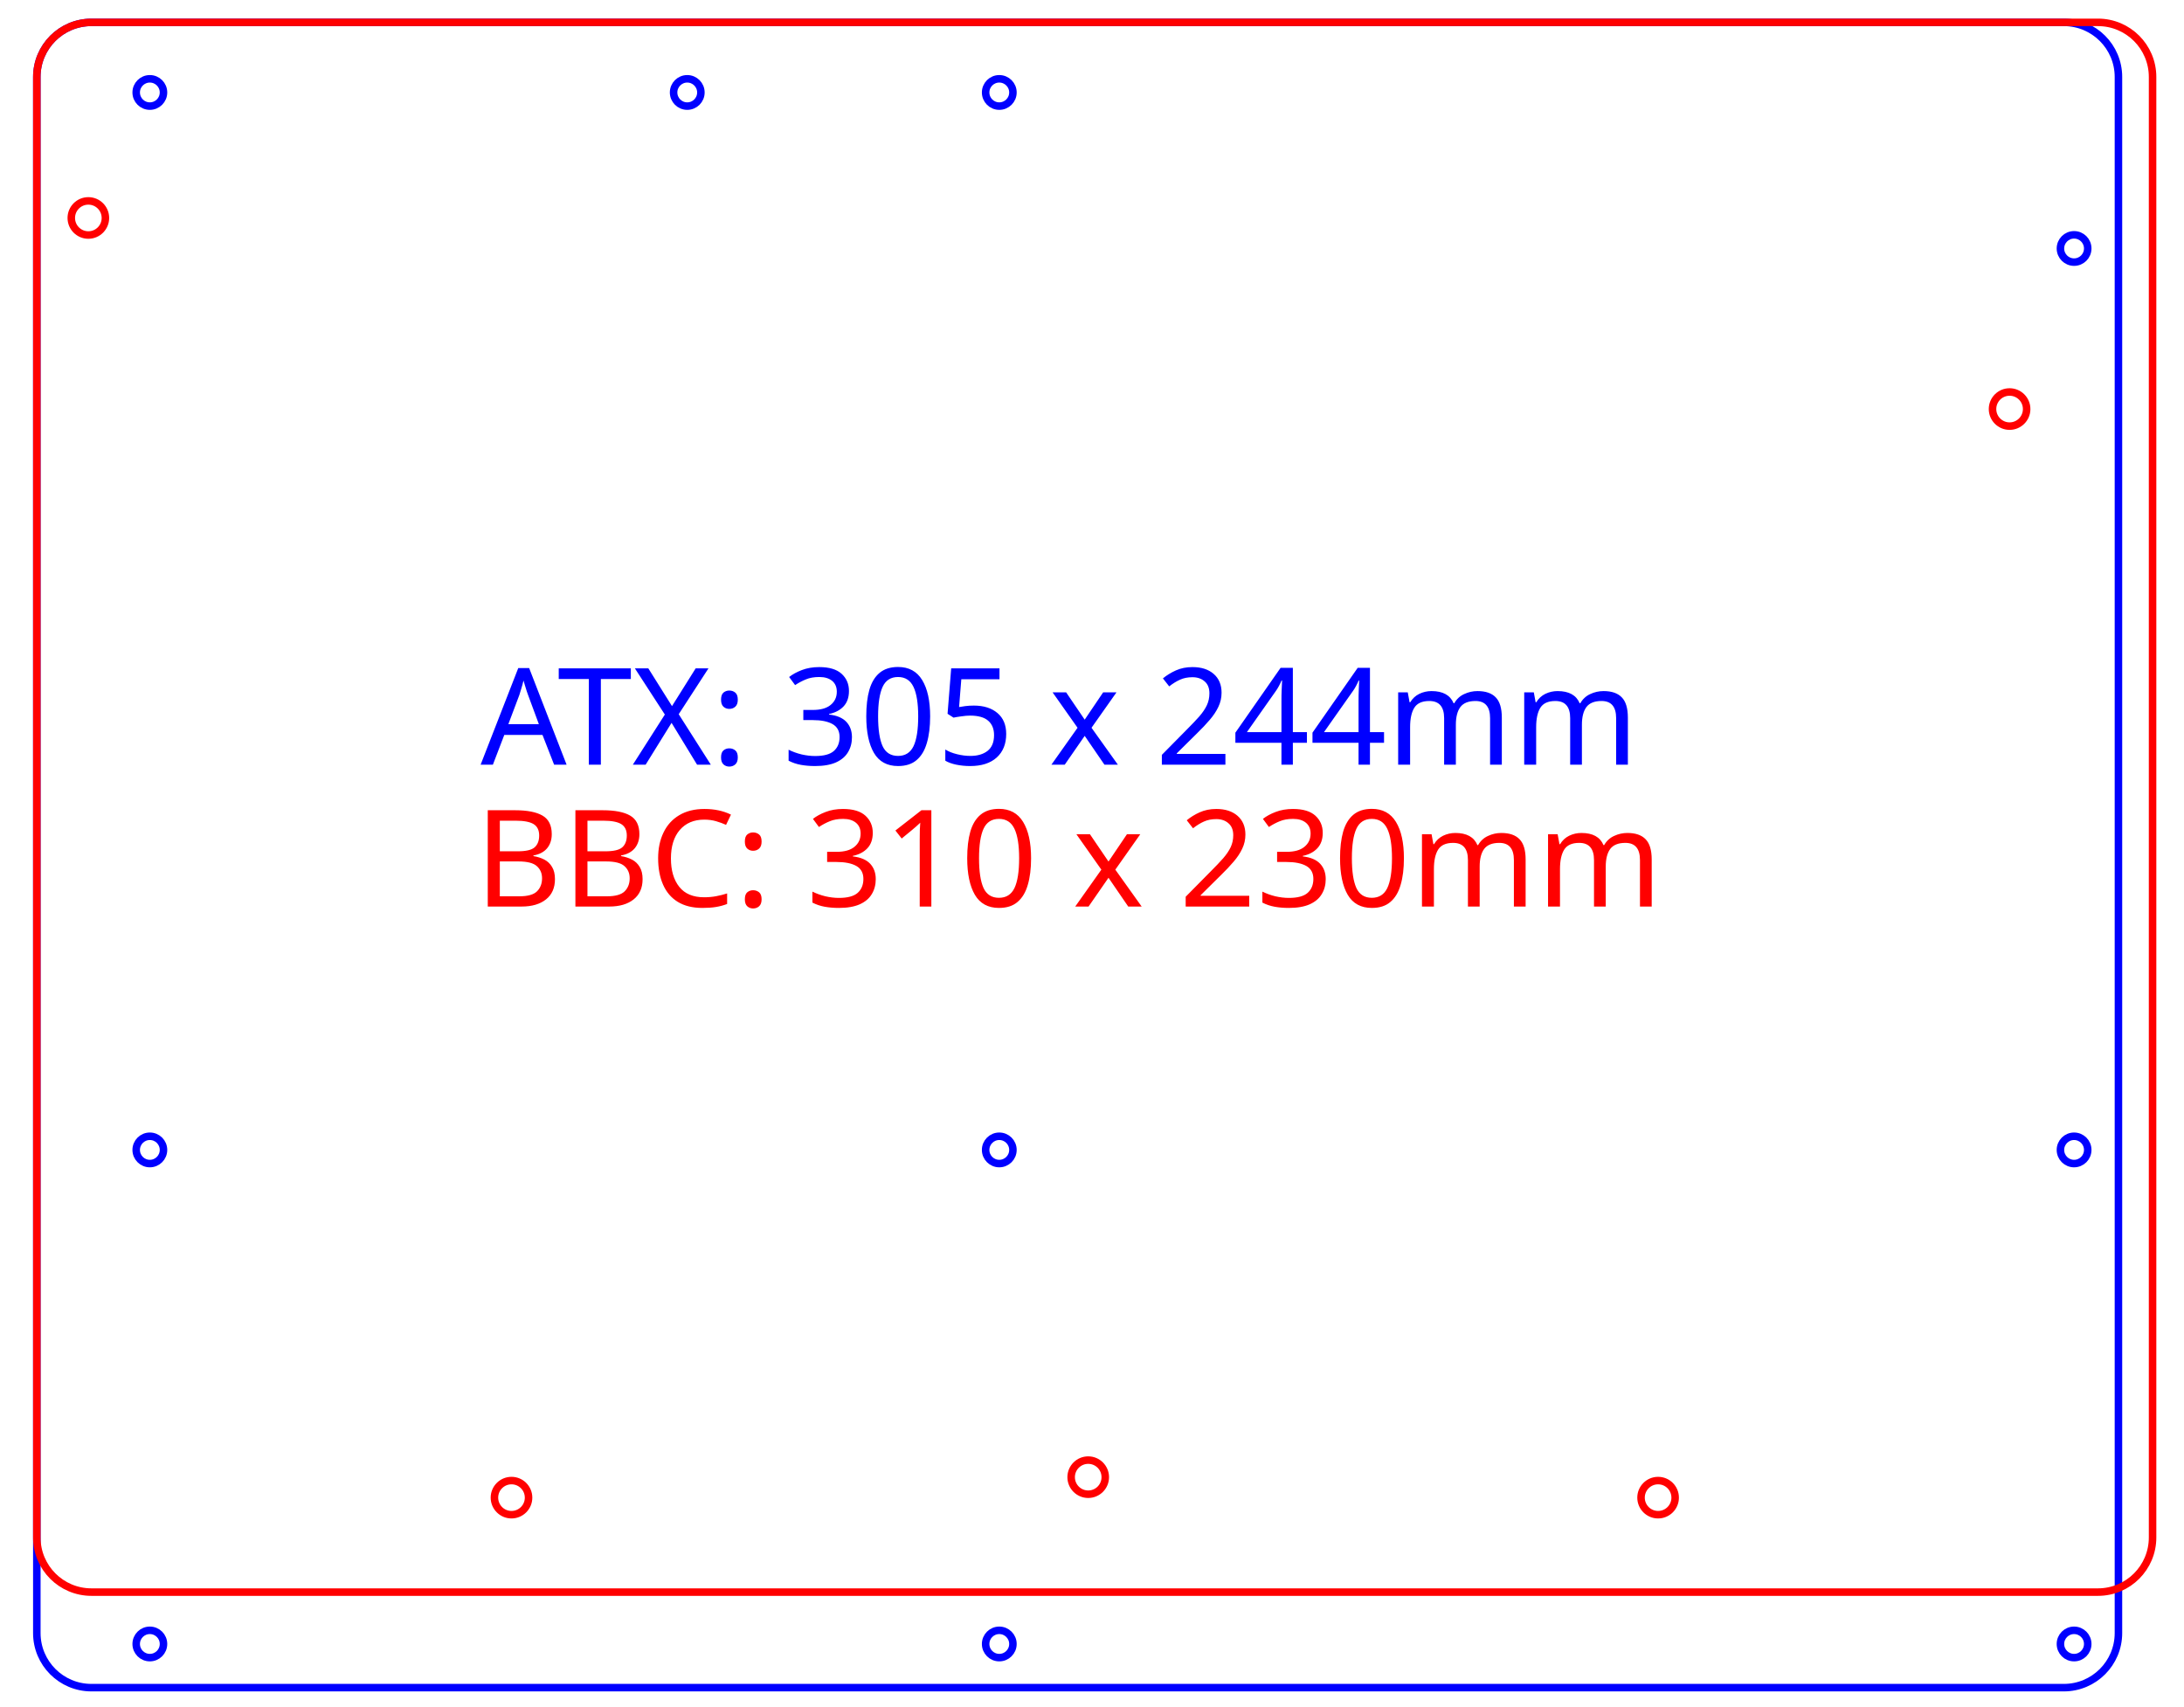
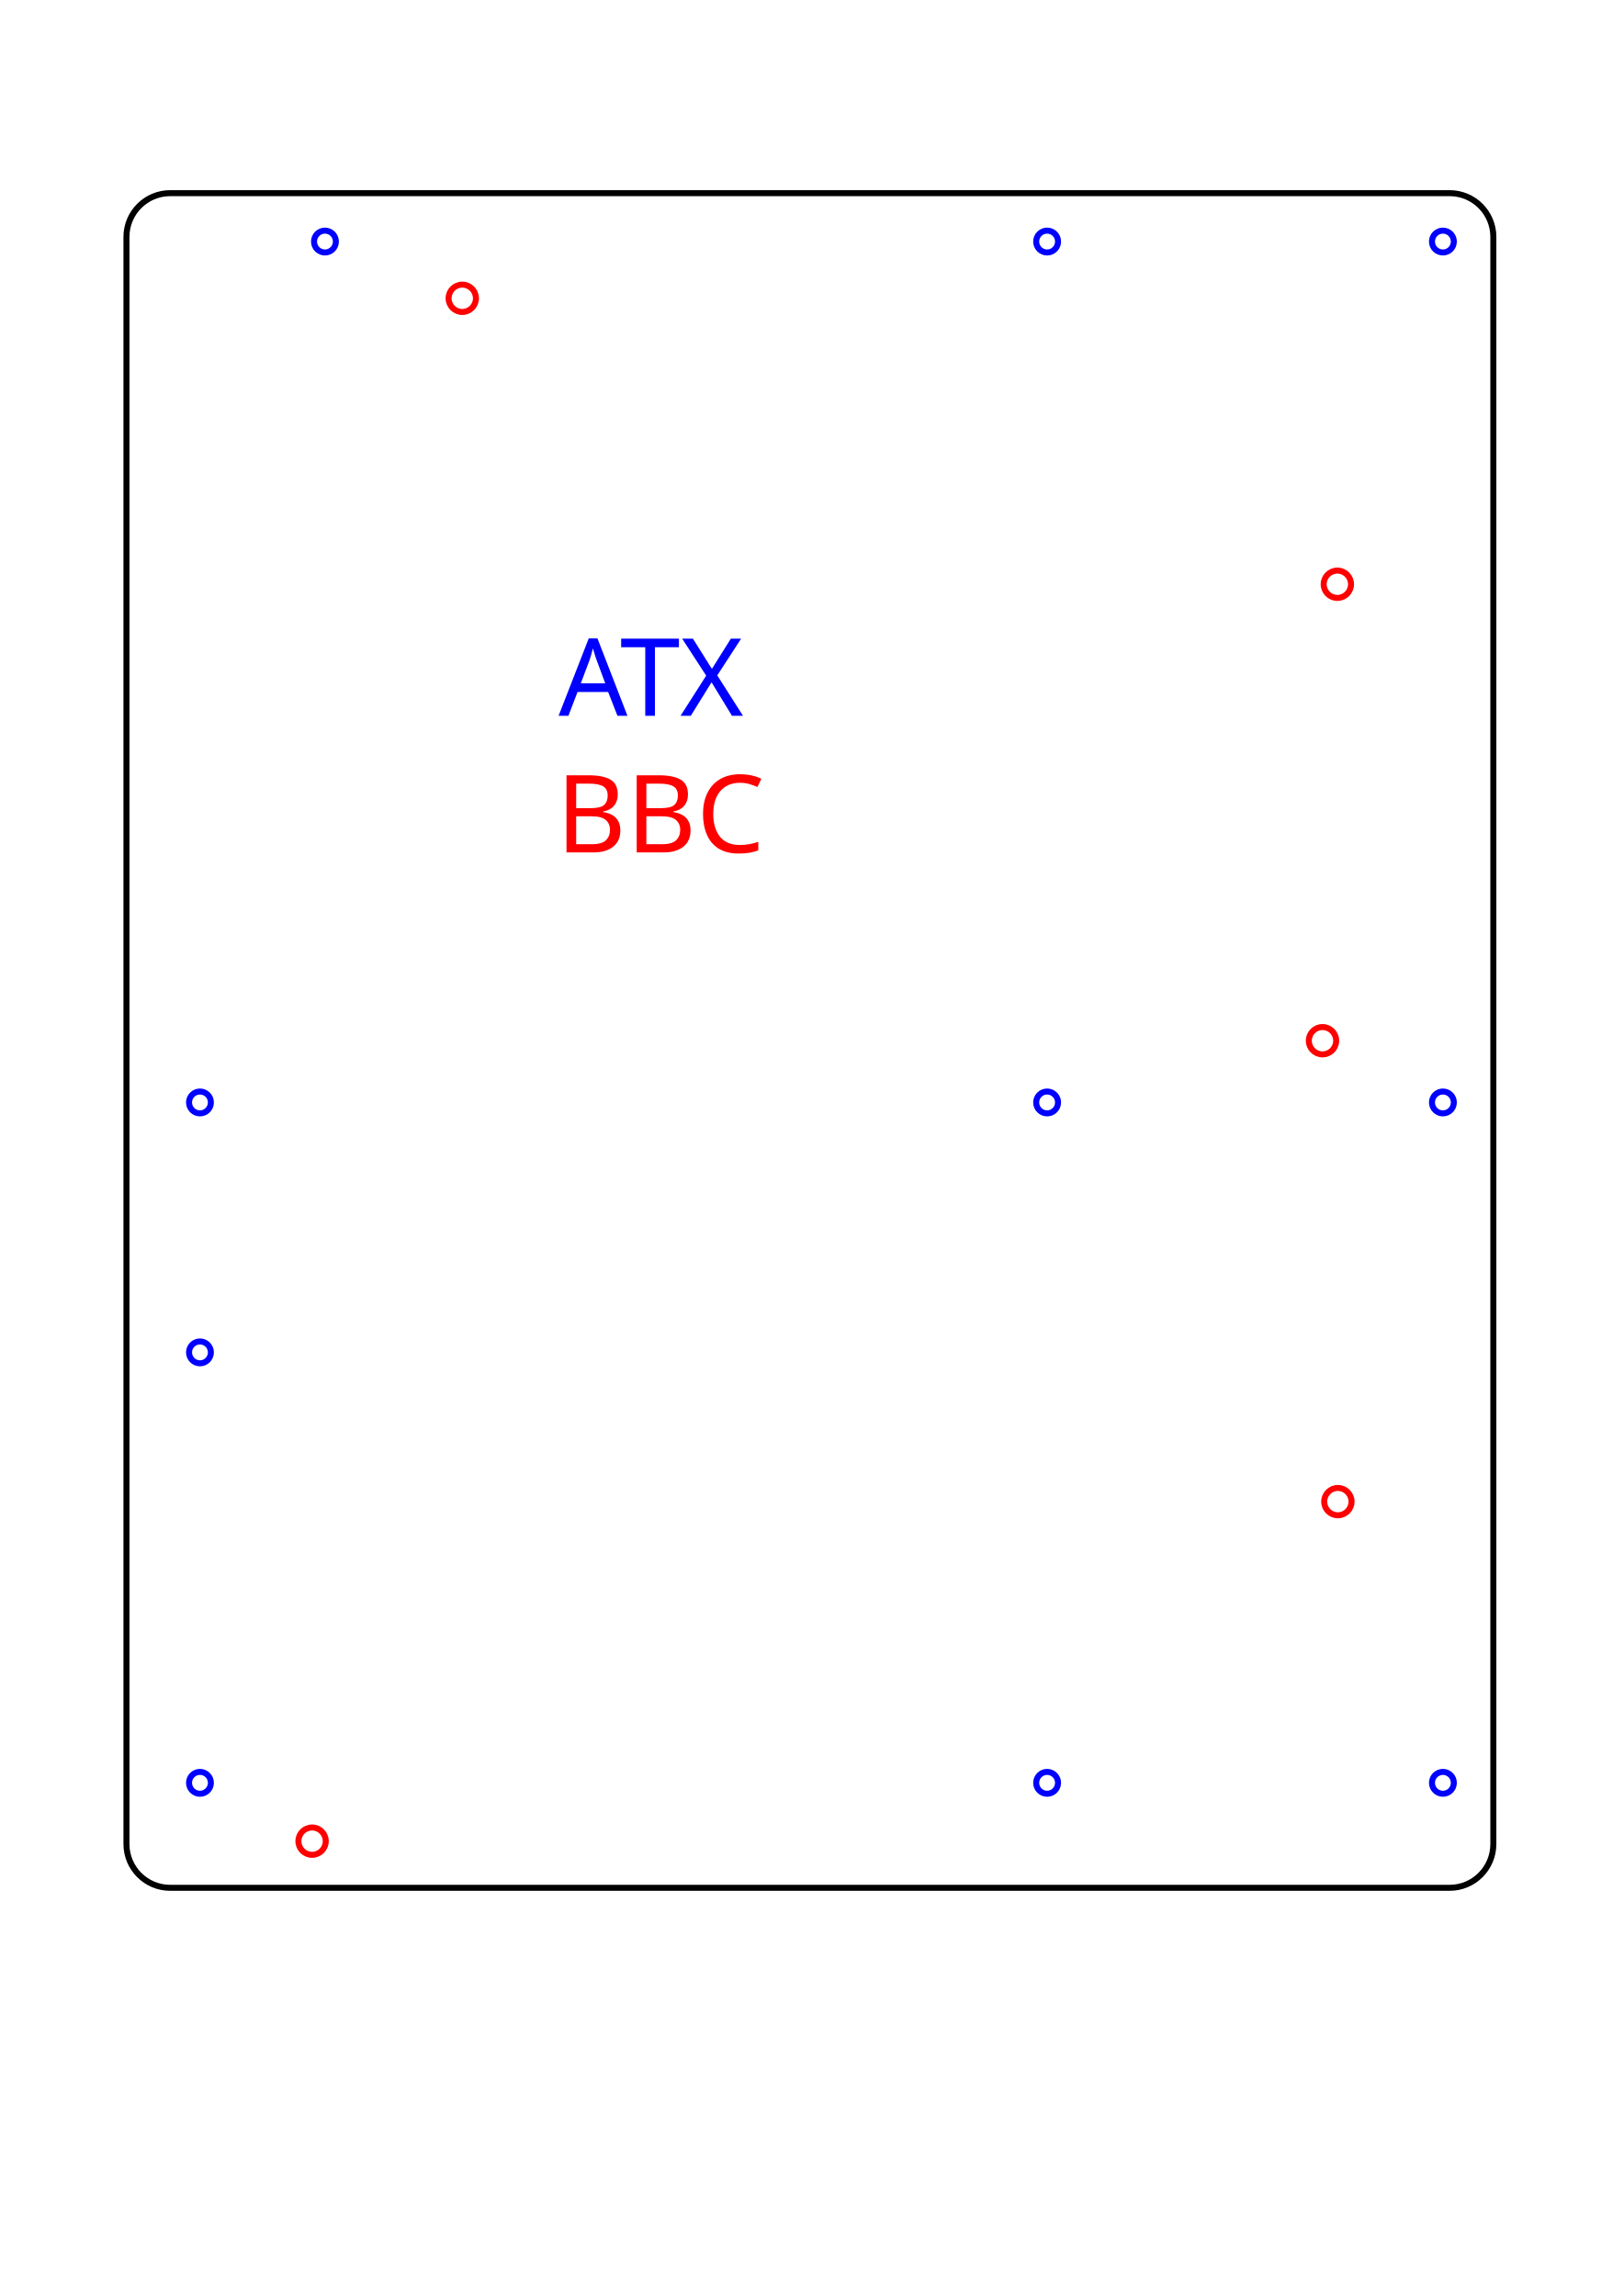
- <svg xmlns="http://www.w3.org/2000/svg" width="320mm" height="250mm" viewBox="0 0 320 250" version="1.1" id="svg8">
-   <defs id="defs2">
-     <meshgradient id="meshgradient871" gradientUnits="userSpaceOnUse" x="92.477" y="123.887" gradientTransform="translate(-43.84524,7.181548)">
-       <meshrow id="meshrow873">
-         <meshpatch id="meshpatch875">
-           <stop path="c 12.392,0  24.785,0  37.177,0" style="stop-color:#ffffff;stop-opacity:1" id="stop877" />
-           <stop path="c 0,4.788  0,9.576  0,14.363" style="stop-color:#000000;stop-opacity:1" id="stop879" />
-           <stop path="c -12.392,0  -24.785,0  -37.177,0" style="stop-color:#ffffff;stop-opacity:1" id="stop881" />
-           <stop path="c 0,-4.788  0,-9.576  0,-14.363" style="stop-color:#000000;stop-opacity:1" id="stop883" />
-         </meshpatch>
-       </meshrow>
-     </meshgradient>
-     <meshgradient id="meshgradient893" gradientUnits="userSpaceOnUse" gradientTransform="translate(-44.22321,27.97024)" x="92.477" y="123.887">
-       <meshrow id="meshrow905">
-         <meshpatch id="meshpatch903">
-           <stop id="stop895" style="stop-color:#ffffff;stop-opacity:1" path="c 12.392,0  24.785,0  37.177,0" />
-           <stop id="stop897" style="stop-color:#000000;stop-opacity:1" path="c 0,4.788  0,9.576  0,14.363" />
-           <stop id="stop899" style="stop-color:#ffffff;stop-opacity:1" path="c -12.392,0  -24.785,0  -37.177,0" />
-           <stop id="stop901" style="stop-color:#000000;stop-opacity:1" path="c 0,-4.788  0,-9.576  0,-14.363" />
-         </meshpatch>
-       </meshrow>
-     </meshgradient>
-   </defs>
-   <g id="layer2" style="display:inline" transform="translate(0,6)">
-     <g id="g851">
-       <circle r="2" cy="234.877" cx="21.955" id="circle4532" style="display:inline;opacity:1;fill:none;fill-opacity:1;stroke:#0000ff;stroke-width:1.1;stroke-miterlimit:4;stroke-dasharray:none;stroke-dashoffset:0;stroke-opacity:1" />
-       <circle style="display:inline;opacity:1;fill:none;fill-opacity:1;stroke:#0000ff;stroke-width:1.1;stroke-miterlimit:4;stroke-dasharray:none;stroke-dashoffset:0;stroke-opacity:1" id="circle843" cx="146.415" cy="234.877" r="2" />
-       <circle r="2" cy="234.877" cx="303.895" id="circle845" style="display:inline;opacity:1;fill:none;fill-opacity:1;stroke:#0000ff;stroke-width:1.1;stroke-miterlimit:4;stroke-dasharray:none;stroke-dashoffset:0;stroke-opacity:1" />
-       <circle style="display:inline;opacity:1;fill:none;fill-opacity:1;stroke:#0000ff;stroke-width:1.1;stroke-miterlimit:4;stroke-dasharray:none;stroke-dashoffset:0;stroke-opacity:1" id="circle854" cx="21.955" cy="162.487" r="2" />
-       <circle r="2" cy="162.487" cx="146.415" id="circle856" style="display:inline;opacity:1;fill:none;fill-opacity:1;stroke:#0000ff;stroke-width:1.1;stroke-miterlimit:4;stroke-dasharray:none;stroke-dashoffset:0;stroke-opacity:1" />
-       <circle style="display:inline;opacity:1;fill:none;fill-opacity:1;stroke:#0000ff;stroke-width:1.1;stroke-miterlimit:4;stroke-dasharray:none;stroke-dashoffset:0;stroke-opacity:1" id="circle858" cx="303.895" cy="162.487" r="2" />
-       <circle r="2" cy="7.547" cx="21.955" id="circle865" style="display:inline;opacity:1;fill:none;fill-opacity:1;stroke:#0000ff;stroke-width:1.1;stroke-miterlimit:4;stroke-dasharray:none;stroke-dashoffset:0;stroke-opacity:1" />
-       <circle style="display:inline;opacity:1;fill:none;fill-opacity:1;stroke:#0000ff;stroke-width:1.1;stroke-miterlimit:4;stroke-dasharray:none;stroke-dashoffset:0;stroke-opacity:1" id="circle867" cx="146.415" cy="7.547" r="2" />
-       <circle r="2" cy="7.547" cx="100.695" id="circle883" style="display:inline;opacity:1;fill:none;fill-opacity:1;stroke:#0000ff;stroke-width:1.1;stroke-miterlimit:4;stroke-dasharray:none;stroke-dashoffset:0;stroke-opacity:1" />
-       <circle r="2" cy="30.407" cx="303.895" id="circle885" style="display:inline;opacity:1;fill:none;fill-opacity:1;stroke:#0000ff;stroke-width:1.1;stroke-miterlimit:4;stroke-dasharray:none;stroke-dashoffset:0;stroke-opacity:1" />
-       <rect ry="8" rx="8" y="-2.723" x="5.395" height="244" width="305" id="rect832" style="opacity:1;fill:none;fill-opacity:1;stroke:#0000ff;stroke-width:1.1;stroke-miterlimit:4;stroke-dasharray:none;stroke-dashoffset:0;stroke-opacity:1" />
-     </g>
-   </g>
-   <g id="layer1" transform="translate(0,-47)" style="display:inline">
-     <g id="g865">
-       <circle r="2.5" style="display:inline;opacity:1;fill:none;fill-opacity:1;stroke:#ff0000;stroke-width:1.1;stroke-miterlimit:4;stroke-dasharray:none;stroke-dashoffset:0;stroke-opacity:1" id="circle4559" cx="74.945" cy="266.436" />
-       <circle cy="266.436" cx="242.945" id="circle4562" style="display:inline;opacity:1;fill:none;fill-opacity:1;stroke:#ff0000;stroke-width:1.1;stroke-miterlimit:4;stroke-dasharray:none;stroke-dashoffset:0;stroke-opacity:1" r="2.5" />
-       <circle cy="78.936" cx="12.945" id="circle4568" style="display:inline;opacity:1;fill:none;fill-opacity:1;stroke:#ff0000;stroke-width:1.1;stroke-miterlimit:4;stroke-dasharray:none;stroke-dashoffset:0;stroke-opacity:1" r="2.5" />
-       <circle r="2.5" style="display:inline;opacity:1;fill:none;fill-opacity:1;stroke:#ff0000;stroke-width:1.1;stroke-miterlimit:4;stroke-dasharray:none;stroke-dashoffset:0;stroke-opacity:1" id="circle884" cx="294.445" cy="106.935" />
-       <circle cy="263.436" cx="159.445" id="circle839" style="display:inline;opacity:1;fill:none;fill-opacity:1;stroke:#ff0000;stroke-width:1.1;stroke-miterlimit:4;stroke-dasharray:none;stroke-dashoffset:0;stroke-opacity:1" r="2.5" />
-       <rect style="display:inline;opacity:1;fill:none;fill-opacity:1;stroke:#ff0000;stroke-width:1.1;stroke-miterlimit:4;stroke-dasharray:none;stroke-dashoffset:0;stroke-opacity:1" id="rect829" width="310" height="230" x="5.395" y="50.277" rx="8" ry="8" />
-     </g>
-     <text xml:space="preserve" style="font-style:normal;font-weight:normal;font-size:10.583px;line-height:1.25;font-family:sans-serif;letter-spacing:0px;word-spacing:0px;fill:#000000;fill-opacity:1;stroke:none;stroke-width:0.265;stroke-miterlimit:4;stroke-dasharray:none" x="70.421" y="159.039" id="text869">
-       <tspan id="tspan867" x="70.421" y="159.039" style="font-style:normal;font-variant:normal;font-weight:normal;font-stretch:normal;font-size:19.756px;font-family:'Microsoft YaHei';-inkscape-font-specification:'Microsoft YaHei';fill:#0000ff;fill-opacity:1;stroke:none;stroke-width:0.265;stroke-miterlimit:4;stroke-dasharray:none;stroke-opacity:1">ATX: 305 x 244mm</tspan>
-       <tspan x="70.421" y="175.863" style="font-size:19.756px;fill:#0000ff;fill-opacity:1;stroke:none;stroke-width:0.265;stroke-miterlimit:4;stroke-dasharray:none;stroke-opacity:1" id="tspan885" />
+ <svg xmlns="http://www.w3.org/2000/svg" width="297mm" height="420mm" viewBox="0 0 297 420" version="1.1" id="svg8">
+   <defs id="defs2" />
+   <g id="layer2" style="display:inline" transform="translate(0,176)" />
+   <g id="layer1" style="display:inline" transform="translate(0,123)">
+     <circle transform="rotate(-90)" style="display:inline;opacity:1;fill:none;fill-opacity:1;stroke:#0000ff;stroke-width:1.1;stroke-miterlimit:4;stroke-dasharray:none;stroke-dashoffset:0;stroke-opacity:1" id="circle4532" cx="-203.127" cy="263.903" r="2" />
+     <circle transform="rotate(-90)" r="2" cy="263.903" cx="-78.667" id="circle843" style="display:inline;opacity:1;fill:none;fill-opacity:1;stroke:#0000ff;stroke-width:1.1;stroke-miterlimit:4;stroke-dasharray:none;stroke-dashoffset:0;stroke-opacity:1" />
+     <circle transform="rotate(-90)" style="display:inline;opacity:1;fill:none;fill-opacity:1;stroke:#0000ff;stroke-width:1.1;stroke-miterlimit:4;stroke-dasharray:none;stroke-dashoffset:0;stroke-opacity:1" id="circle845" cx="78.813" cy="263.903" r="2" />
+     <circle transform="rotate(-90)" r="2" cy="191.513" cx="-203.127" id="circle854" style="display:inline;opacity:1;fill:none;fill-opacity:1;stroke:#0000ff;stroke-width:1.1;stroke-miterlimit:4;stroke-dasharray:none;stroke-dashoffset:0;stroke-opacity:1" />
+     <circle transform="rotate(-90)" style="display:inline;opacity:1;fill:none;fill-opacity:1;stroke:#0000ff;stroke-width:1.1;stroke-miterlimit:4;stroke-dasharray:none;stroke-dashoffset:0;stroke-opacity:1" id="circle856" cx="-78.667" cy="191.513" r="2" />
+     <circle transform="rotate(-90)" r="2" cy="191.513" cx="78.813" id="circle858" style="display:inline;opacity:1;fill:none;fill-opacity:1;stroke:#0000ff;stroke-width:1.1;stroke-miterlimit:4;stroke-dasharray:none;stroke-dashoffset:0;stroke-opacity:1" />
+     <circle transform="rotate(-90)" style="display:inline;opacity:1;fill:none;fill-opacity:1;stroke:#0000ff;stroke-width:1.1;stroke-miterlimit:4;stroke-dasharray:none;stroke-dashoffset:0;stroke-opacity:1" id="circle865" cx="-203.127" cy="36.573" r="2" />
+     <circle transform="rotate(-90)" r="2" cy="36.573" cx="-78.667" id="circle867" style="display:inline;opacity:1;fill:none;fill-opacity:1;stroke:#0000ff;stroke-width:1.1;stroke-miterlimit:4;stroke-dasharray:none;stroke-dashoffset:0;stroke-opacity:1" />
+     <circle transform="rotate(-90)" style="display:inline;opacity:1;fill:none;fill-opacity:1;stroke:#0000ff;stroke-width:1.1;stroke-miterlimit:4;stroke-dasharray:none;stroke-dashoffset:0;stroke-opacity:1" id="circle883" cx="-124.387" cy="36.573" r="2" />
+     <circle transform="rotate(-90)" style="display:inline;opacity:1;fill:none;fill-opacity:1;stroke:#0000ff;stroke-width:1.1;stroke-miterlimit:4;stroke-dasharray:none;stroke-dashoffset:0;stroke-opacity:1" id="circle885" cx="78.813" cy="59.433" r="2" />
+     <circle cy="244.691" cx="-151.687" id="circle4559" style="display:inline;opacity:1;fill:none;fill-opacity:1;stroke:#ff0000;stroke-width:1.1;stroke-miterlimit:4;stroke-dasharray:none;stroke-dashoffset:0;stroke-opacity:1" r="2.5" transform="rotate(-90)" />
+     <circle r="2.5" style="display:inline;opacity:1;fill:none;fill-opacity:1;stroke:#ff0000;stroke-width:1.1;stroke-miterlimit:4;stroke-dasharray:none;stroke-dashoffset:0;stroke-opacity:1" id="circle4562" cx="16.125" cy="244.597" transform="rotate(-90)" />
+     <circle r="2.5" style="display:inline;opacity:1;fill:none;fill-opacity:1;stroke:#ff0000;stroke-width:1.1;stroke-miterlimit:4;stroke-dasharray:none;stroke-dashoffset:0;stroke-opacity:1" id="circle4568" cx="-213.797" cy="57.078" transform="rotate(-90)" />
+     <circle cy="84.548" cx="68.433" id="circle884" style="display:inline;opacity:1;fill:none;fill-opacity:1;stroke:#ff0000;stroke-width:1.1;stroke-miterlimit:4;stroke-dasharray:none;stroke-dashoffset:0;stroke-opacity:1" r="2.5" transform="rotate(-90)" />
+     <circle r="2.5" style="display:inline;opacity:1;fill:none;fill-opacity:1;stroke:#ff0000;stroke-width:1.1;stroke-miterlimit:4;stroke-dasharray:none;stroke-dashoffset:0;stroke-opacity:1" id="circle839" cx="-67.375" cy="241.88" transform="rotate(-90)" />
+     <rect ry="8" rx="8" y="23.128" x="-222.333" height="250" width="310" id="rect829" style="display:inline;opacity:1;fill:none;fill-opacity:1;stroke:#000000;stroke-width:1.1;stroke-miterlimit:4;stroke-dasharray:none;stroke-dashoffset:0;stroke-opacity:1" transform="rotate(-90)" />
+     <text xml:space="preserve" style="font-style:normal;font-weight:normal;font-size:10.583px;line-height:1.25;font-family:sans-serif;letter-spacing:0px;word-spacing:0px;fill:#000000;fill-opacity:1;stroke:none;stroke-width:0.265;stroke-miterlimit:4;stroke-dasharray:none" x="102.165" y="7.939" id="text869">
+       <tspan id="tspan867" x="102.165" y="7.939" style="font-style:normal;font-variant:normal;font-weight:normal;font-stretch:normal;font-size:19.756px;font-family:'Microsoft YaHei';-inkscape-font-specification:'Microsoft YaHei';fill:#0000ff;fill-opacity:1;stroke:none;stroke-width:0.265;stroke-miterlimit:4;stroke-dasharray:none;stroke-opacity:1">ATX</tspan>
+       <tspan x="102.165" y="24.763" style="font-size:19.756px;fill:#0000ff;fill-opacity:1;stroke:none;stroke-width:0.265;stroke-miterlimit:4;stroke-dasharray:none;stroke-opacity:1" id="tspan885" />
    </text>
-     <text id="text891" y="179.827" x="69.548" style="font-style:normal;font-weight:normal;font-size:10.583px;line-height:1.25;font-family:sans-serif;letter-spacing:0px;word-spacing:0px;fill:#000000;fill-opacity:1;stroke:none;stroke-width:0.265;stroke-miterlimit:4;stroke-dasharray:none" xml:space="preserve">
-       <tspan id="tspan889" style="font-style:normal;font-variant:normal;font-weight:normal;font-stretch:normal;font-size:19.756px;font-family:'Microsoft YaHei';-inkscape-font-specification:'Microsoft YaHei';fill:#ff0000;fill-opacity:1;stroke:none;stroke-width:0.265;stroke-miterlimit:4;stroke-dasharray:none;stroke-opacity:1" y="179.827" x="69.548">BBC: 310 x 230mm</tspan>
+     <text id="text891" y="32.928" x="101.693" style="font-style:normal;font-weight:normal;font-size:10.583px;line-height:1.25;font-family:sans-serif;letter-spacing:0px;word-spacing:0px;fill:#000000;fill-opacity:1;stroke:none;stroke-width:0.265;stroke-miterlimit:4;stroke-dasharray:none" xml:space="preserve">
+       <tspan id="tspan889" style="font-style:normal;font-variant:normal;font-weight:normal;font-stretch:normal;font-size:19.756px;font-family:'Microsoft YaHei';-inkscape-font-specification:'Microsoft YaHei';fill:#ff0000;fill-opacity:1;stroke:none;stroke-width:0.265;stroke-miterlimit:4;stroke-dasharray:none;stroke-opacity:1" y="32.928" x="101.693">BBC</tspan>
    </text>
  </g>
</svg>
